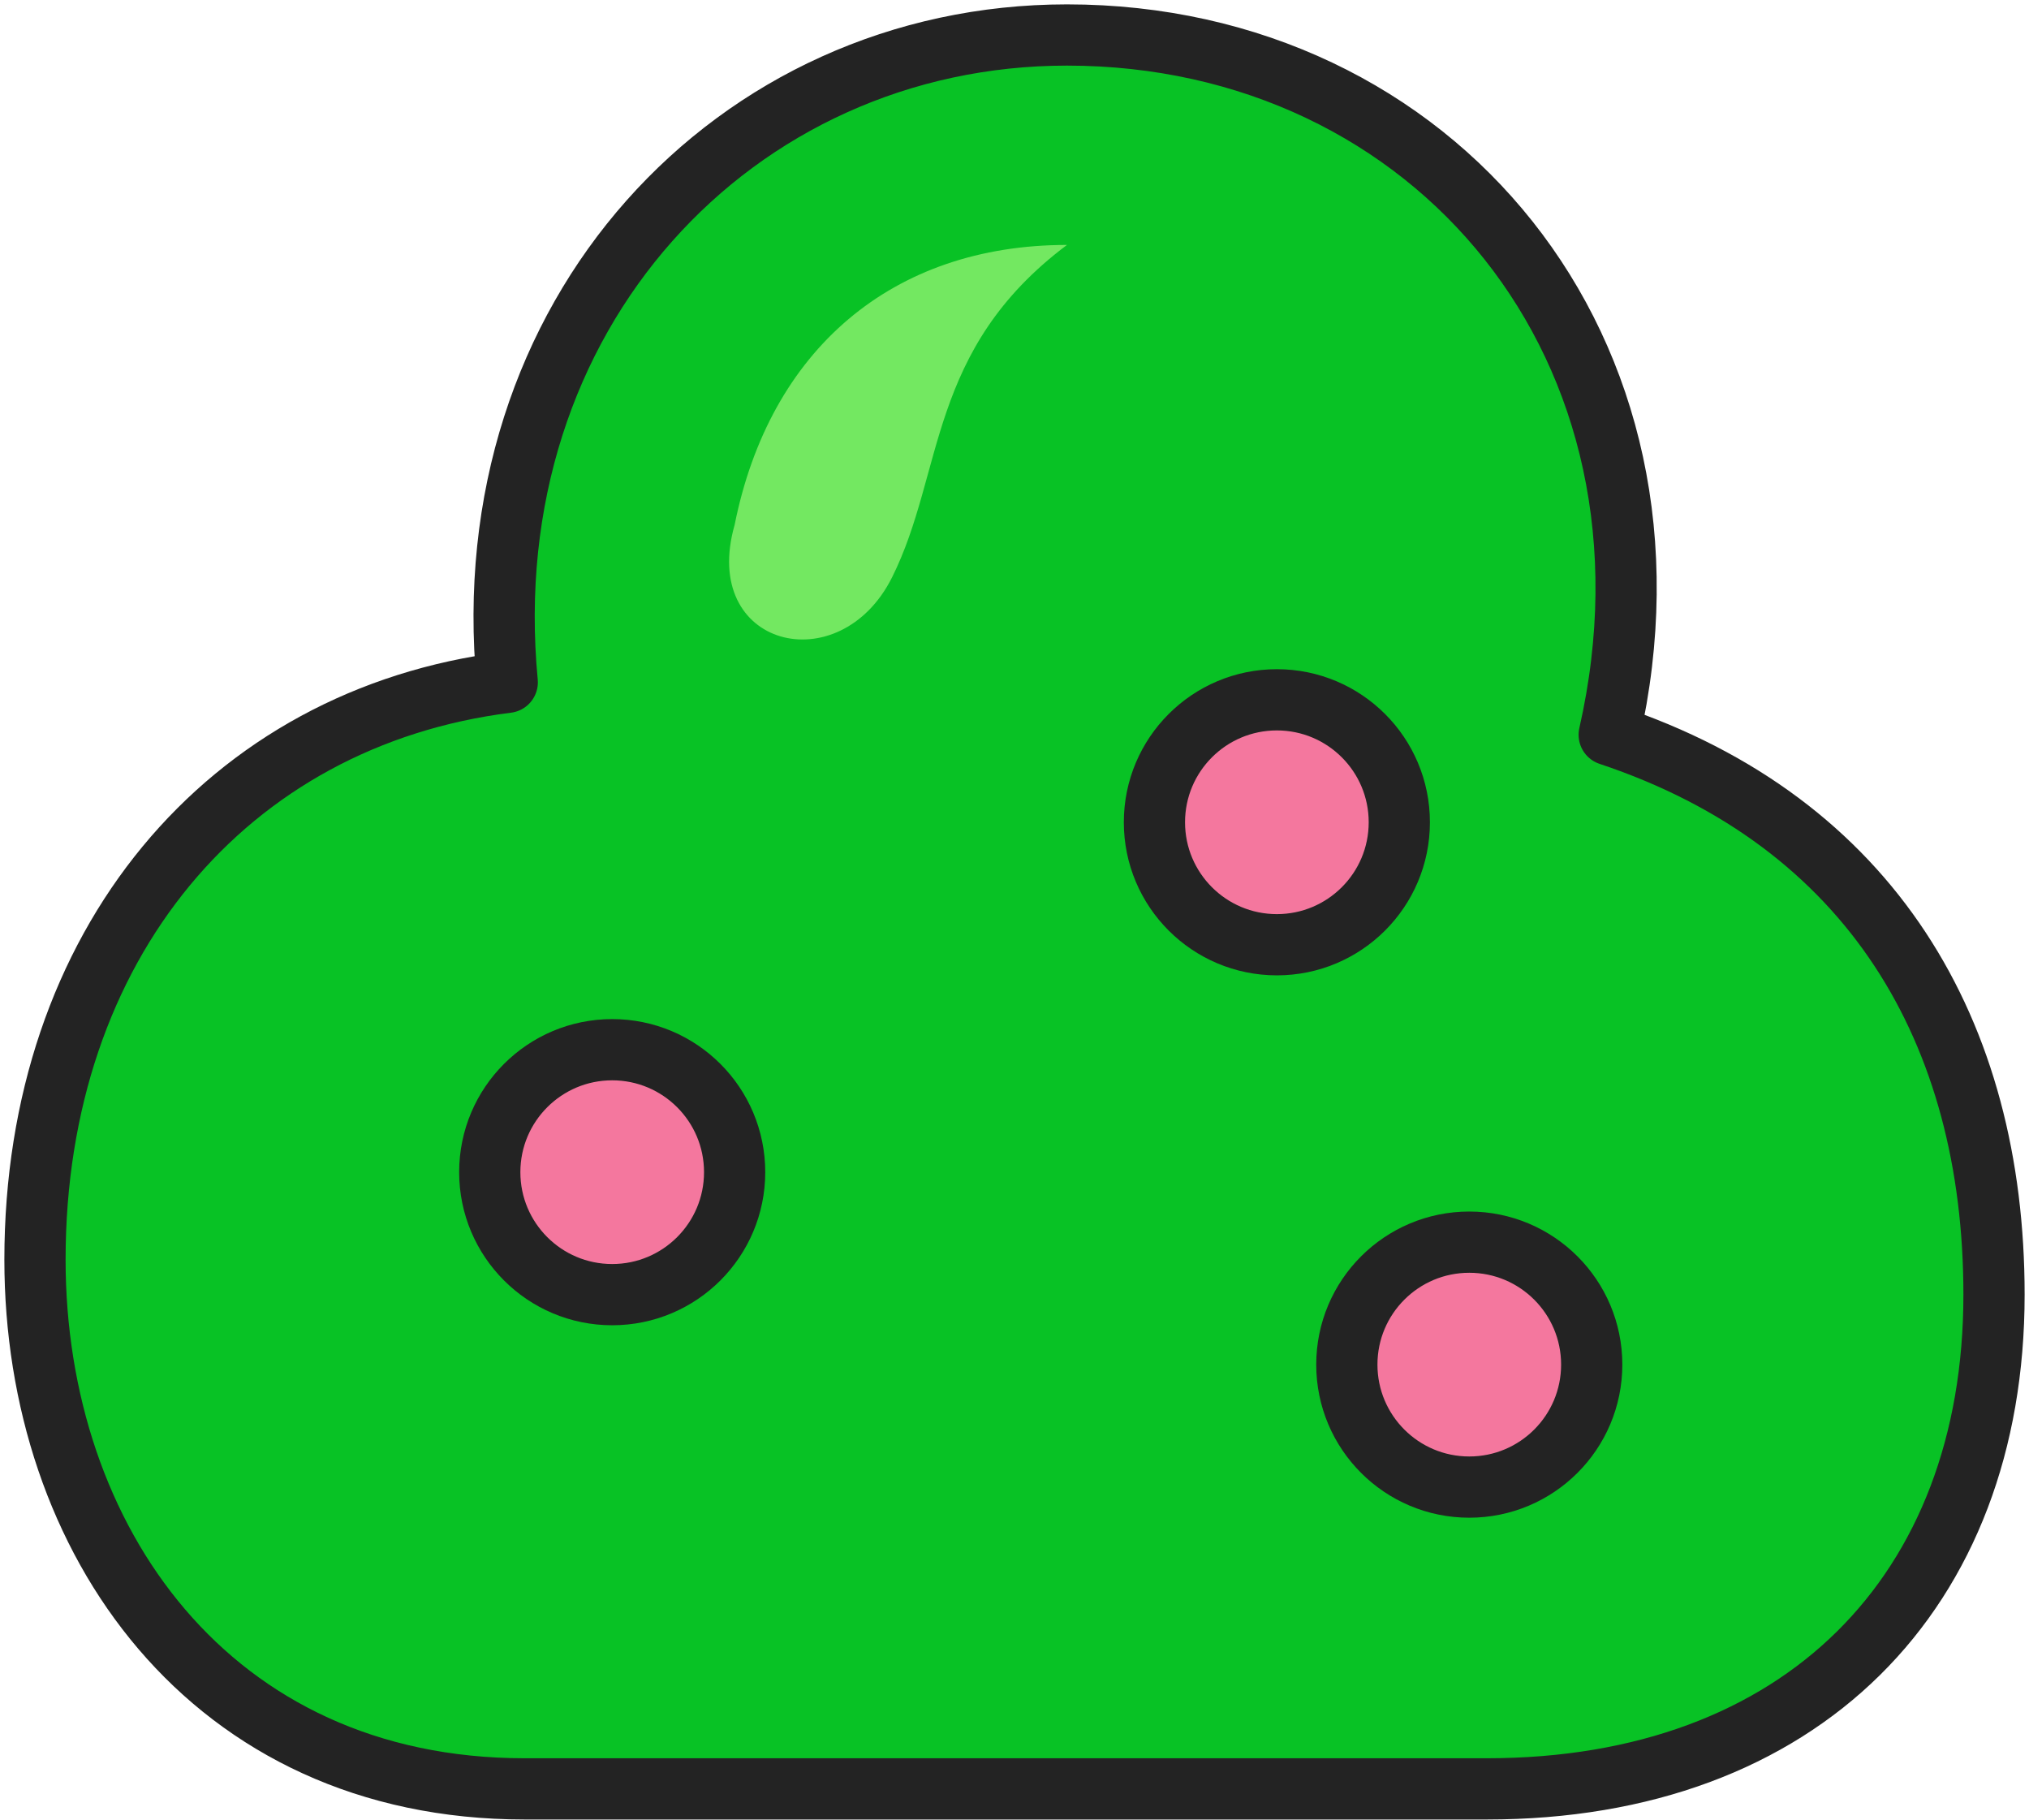
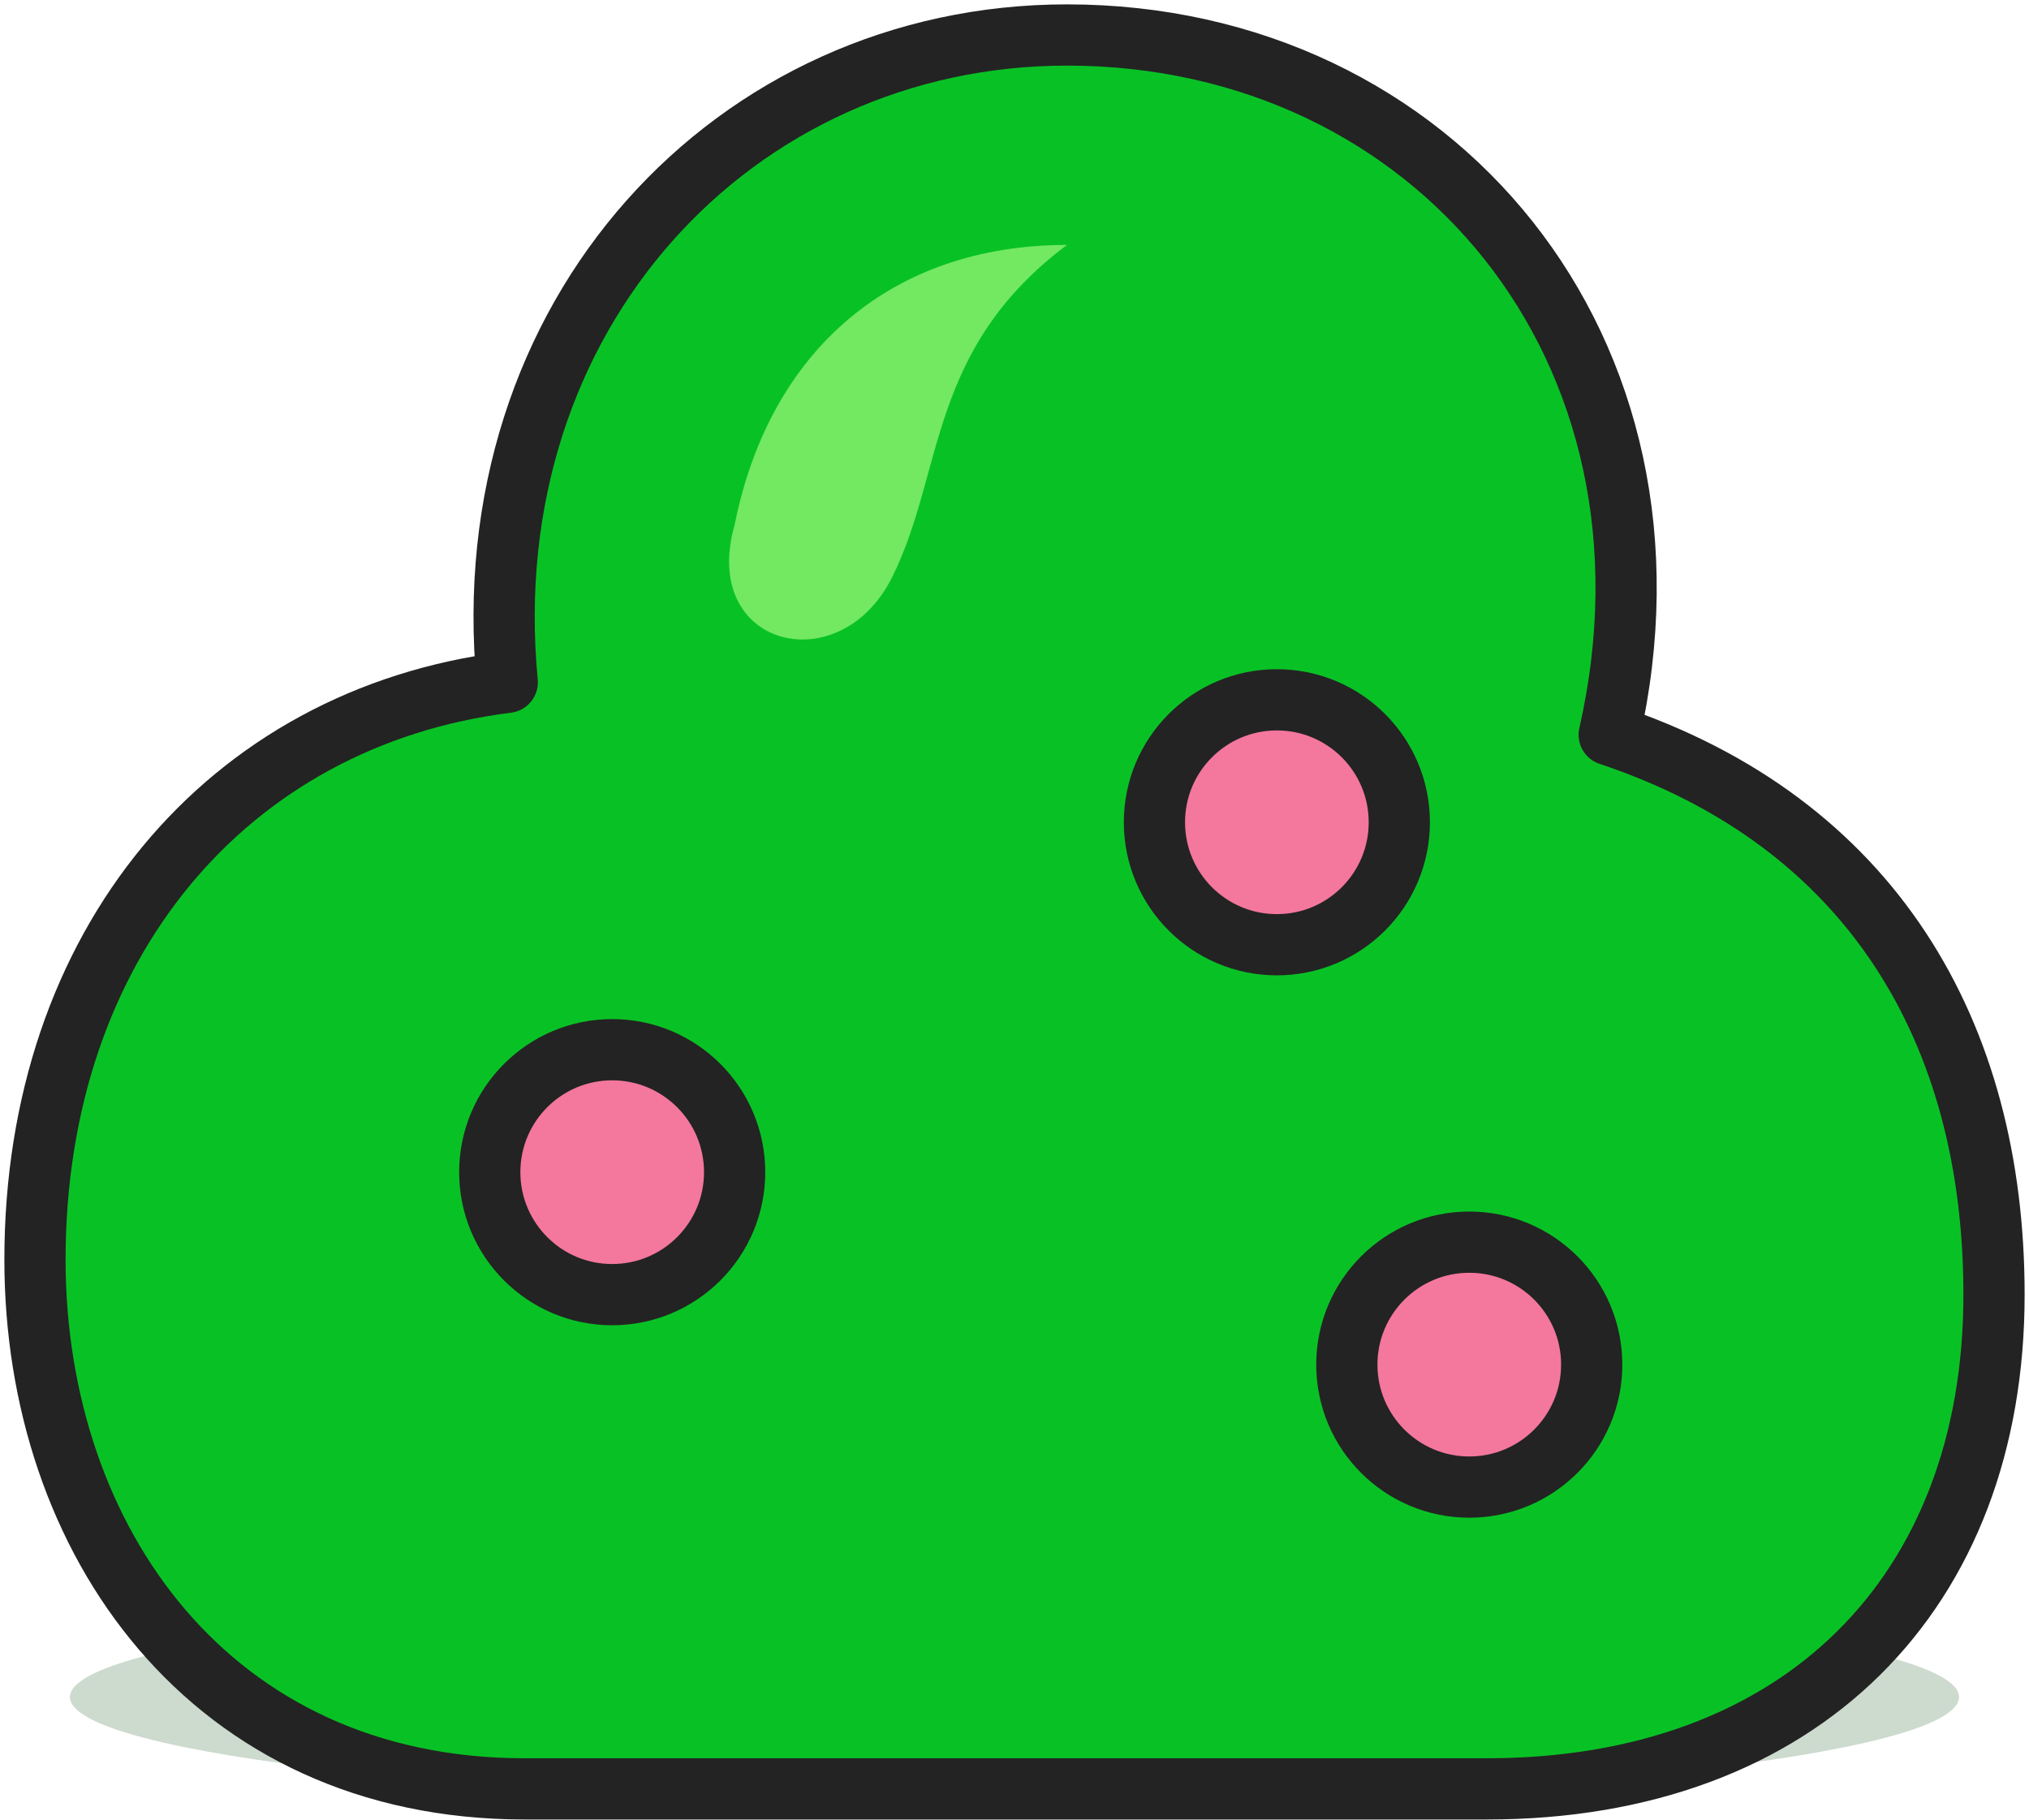
<svg xmlns="http://www.w3.org/2000/svg" viewBox="0 0 116 104">
+   <ellipse id="ground-shadow" cx="58" cy="97" rx="54" ry="6" fill="#1E5A23" fill-opacity="0.22" />
  <g id="plant" stroke="#232323" stroke-opacity="1" stroke-width="3.5" stroke-linecap="round" stroke-linejoin="round">
    <g id="crown" fill="#08C225">
      <path d="M30 102.25 C12 102.25 2 88 2 72 C2 54 13 41 29 39 C27 18 42 2 61 2 C82 2 97 20 92 42 C107 47 114 59 114 74 C114 91 103 102.25 85 102.25 Z" stroke="#232323" stroke-opacity="1" stroke-width="3.5" stroke-linecap="round" stroke-linejoin="round" />
    </g>
    <g id="highlight" fill="#73E861" stroke="none">
      <path d="M42 30 C44 20 51 14 61 14 C53 20 54 27 51 33 C48 39 40 37 42 30 Z" stroke="none" stroke-opacity="0" stroke-width="3.5" stroke-linecap="round" stroke-linejoin="round" />
    </g>
    <g id="berries" fill="#F4779E">
      <circle cx="35" cy="67" r="7" stroke="#232323" stroke-opacity="1" stroke-width="3.5" stroke-linecap="round" stroke-linejoin="round" />
      <circle cx="73" cy="47" r="7" stroke="#232323" stroke-opacity="1" stroke-width="3.5" stroke-linecap="round" stroke-linejoin="round" />
      <circle cx="84" cy="78" r="7" stroke="#232323" stroke-opacity="1" stroke-width="3.5" stroke-linecap="round" stroke-linejoin="round" />
    </g>
  </g>
</svg>
